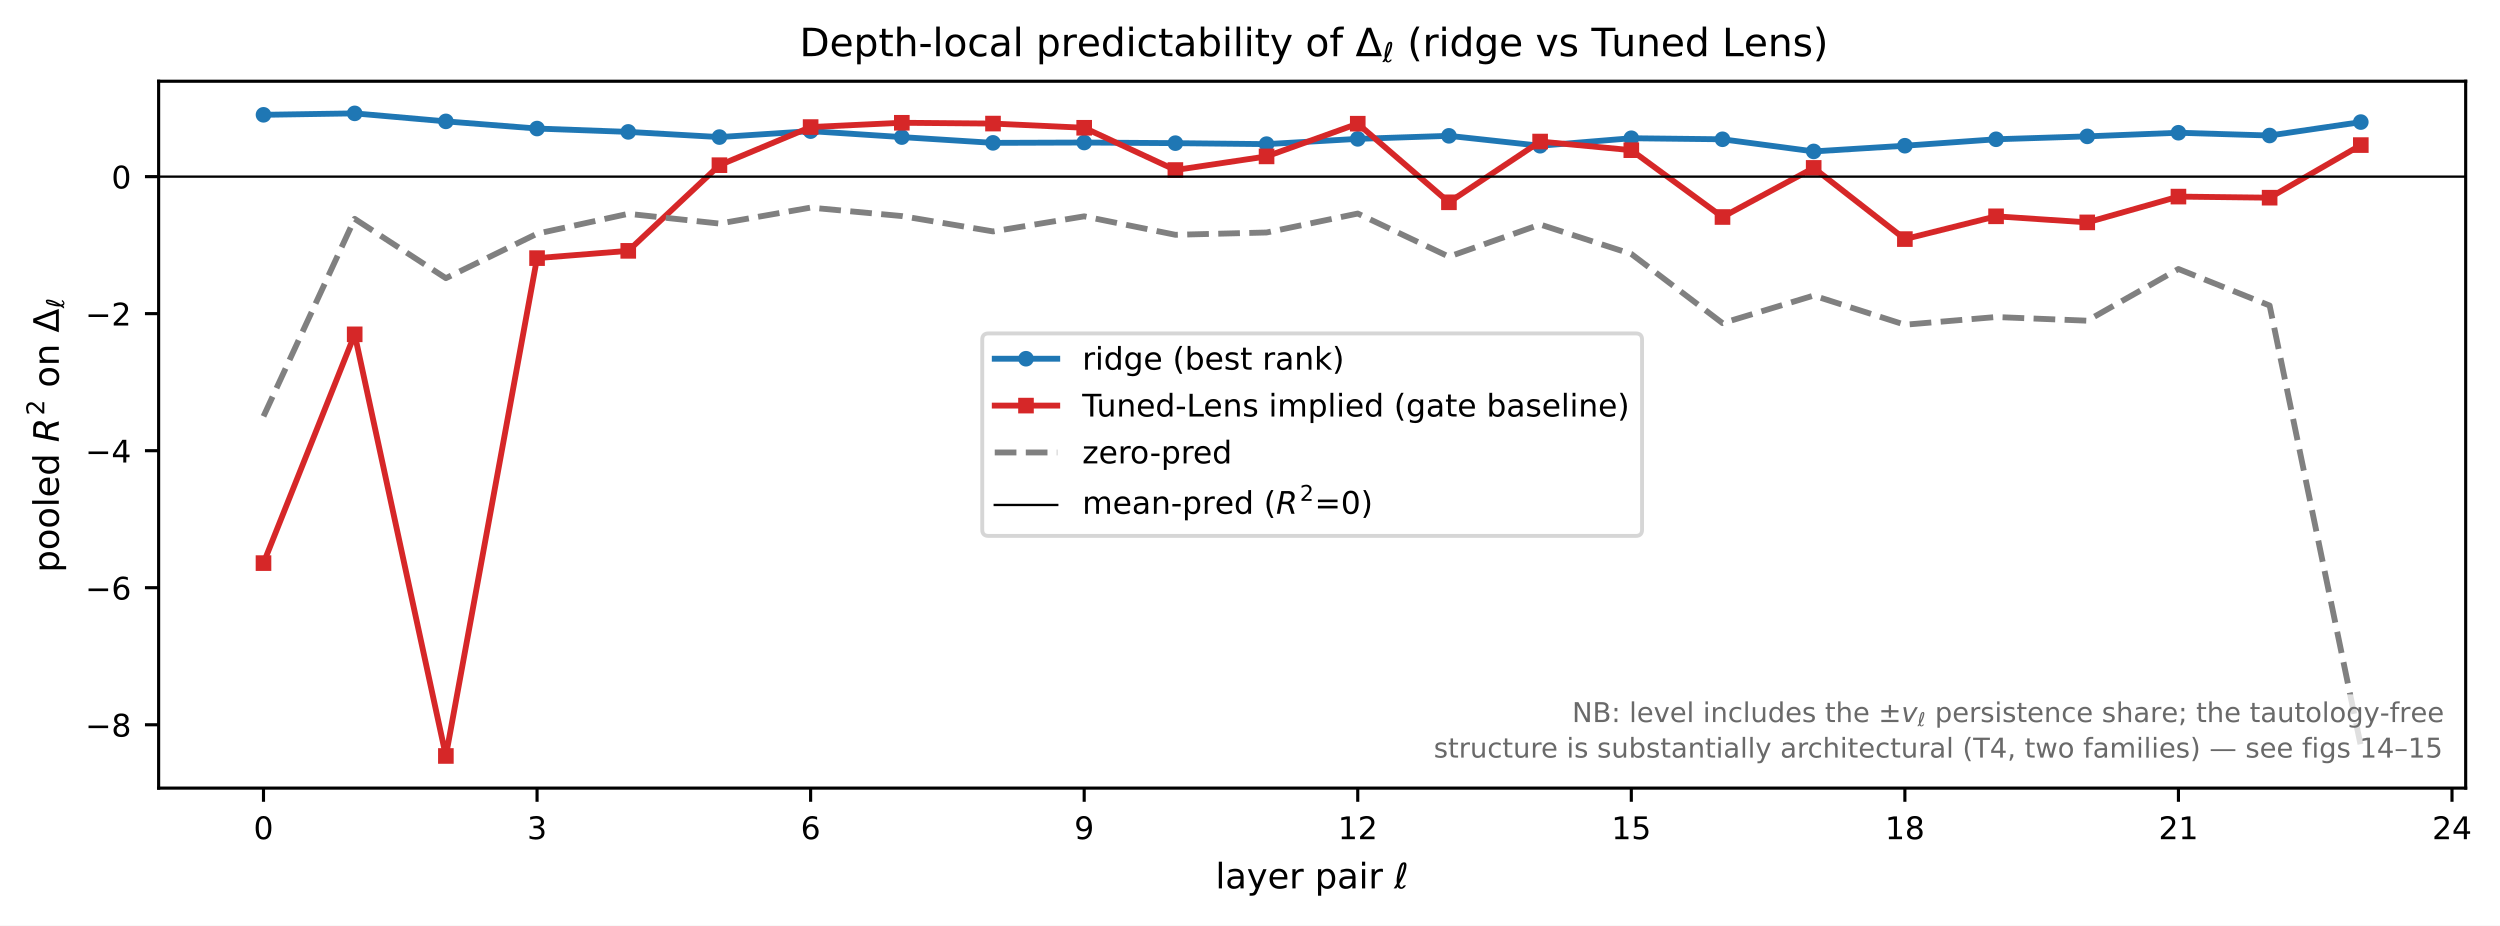
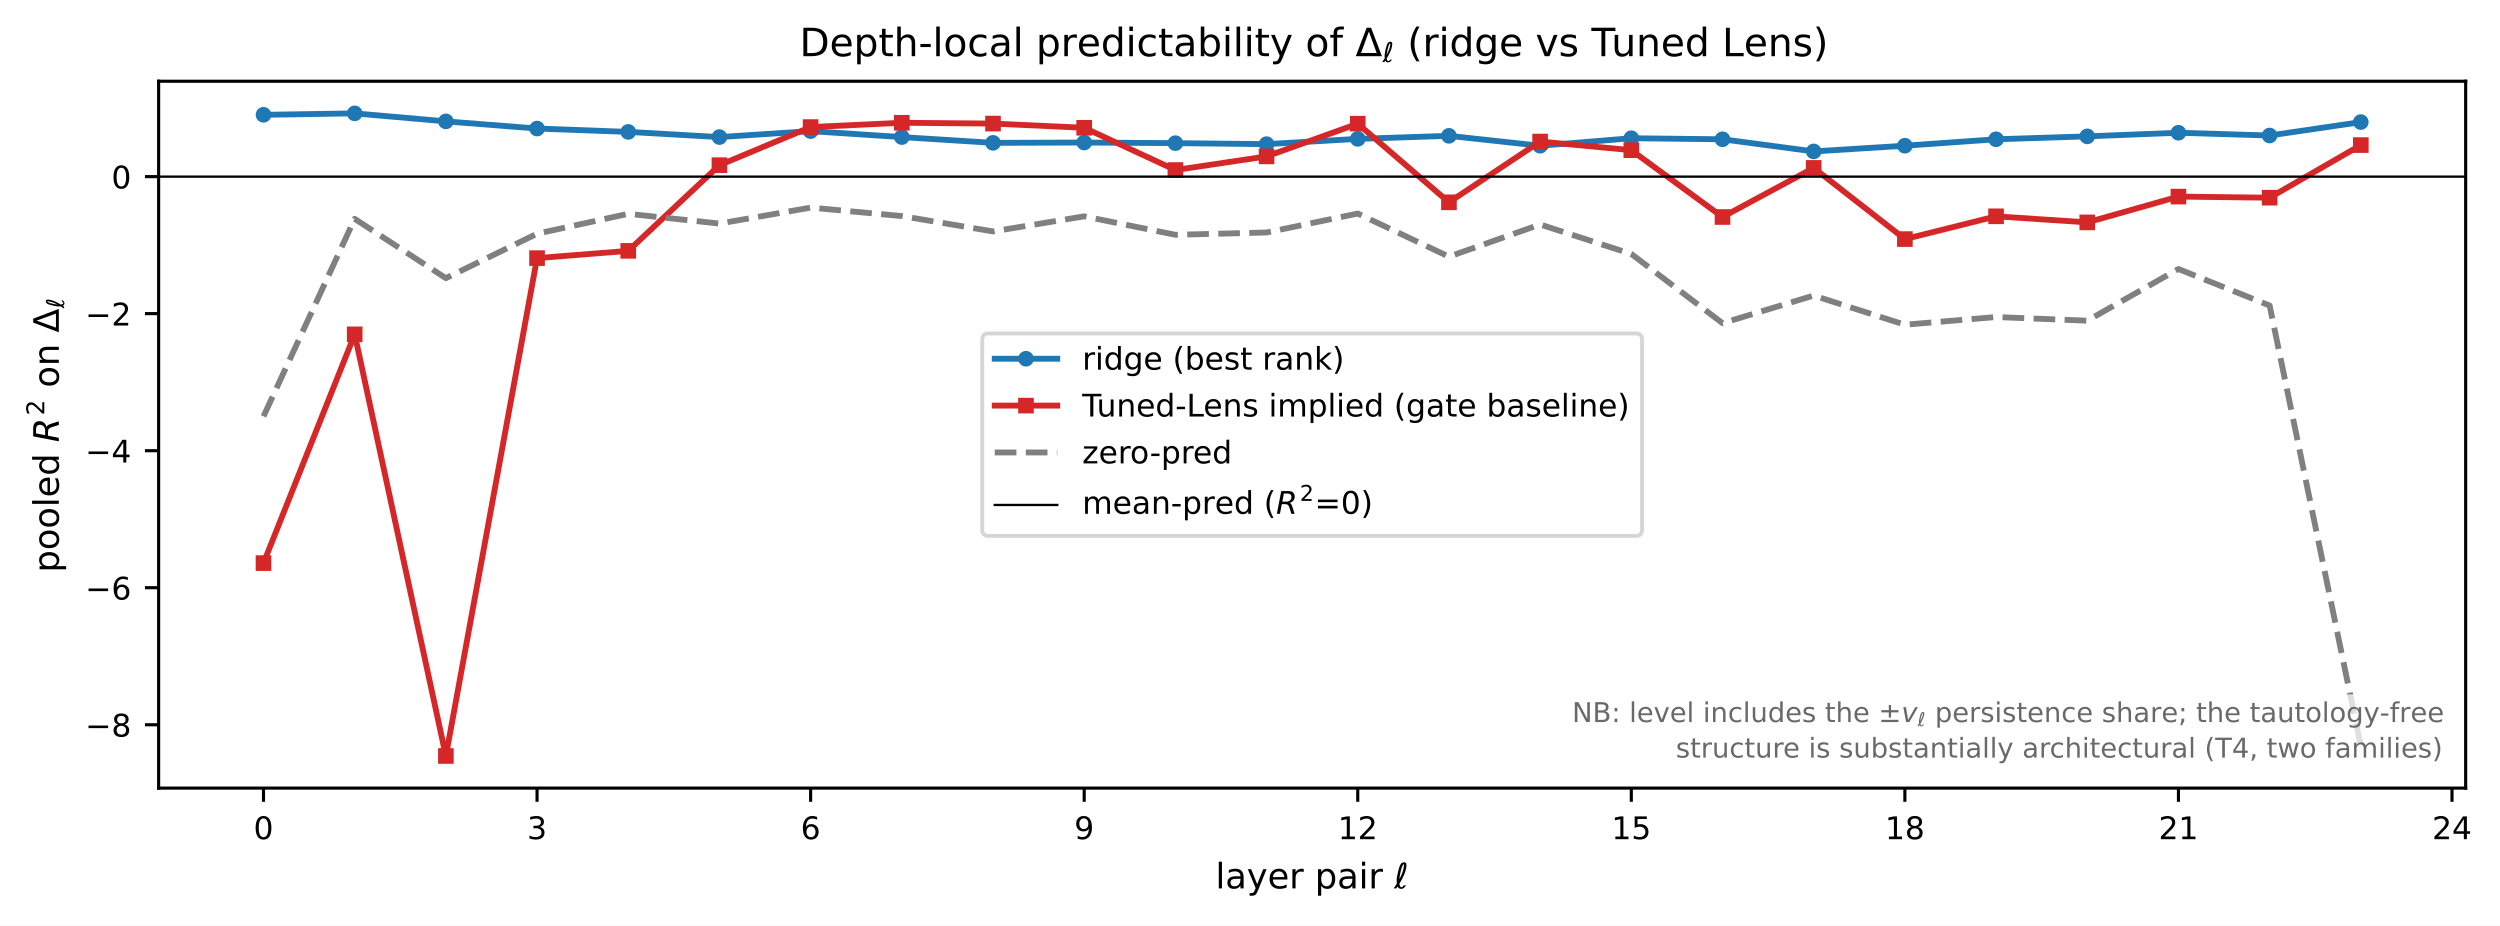
<svg xmlns="http://www.w3.org/2000/svg" xmlns:xlink="http://www.w3.org/1999/xlink" width="640.092pt" height="236.985pt" viewBox="0 0 640.092 236.985" version="1.1">
  <defs>
    <style type="text/css">*{stroke-linejoin: round; stroke-linecap: butt}</style>
  </defs>
  <g id="figure_1">
    <g id="patch_1">
      <path d="M 0 236.985  L 640.092 236.985  L 640.092 0  L 0 0  z " style="fill: #ffffff" />
    </g>
    <g id="axes_1">
      <g id="patch_2">
        <path d="M 40.616 201.783  L 631.304 201.783  L 631.304 20.8  L 40.616 20.8  z " style="fill: #ffffff" />
      </g>
      <g id="matplotlib.axis_1">
        <g id="xtick_1">
          <g id="line2d_1">
            <defs>
              <path id="m513581c044" d="M 0 0  L 0 3.5  " style="stroke: #000000; stroke-width: 0.8" />
            </defs>
            <g>
              <use xlink:href="#m513581c044" x="67.465" y="201.783" style="stroke: #000000; stroke-width: 0.8" />
            </g>
          </g>
          <g id="text_1">
            <text style="font-size: 8px; font-family: 'DejaVu Sans', 'Bitstream Vera Sans', 'Computer Modern Sans Serif', 'Lucida Grande', 'Verdana', 'Geneva', 'Lucid', 'Arial', 'Helvetica', 'Avant Garde', sans-serif; text-anchor: middle" x="67.465" y="214.861" transform="rotate(-0 67.46532 214.8615)">0</text>
          </g>
        </g>
        <g id="xtick_2">
          <g id="line2d_2">
            <g>
              <use xlink:href="#m513581c044" x="137.507" y="201.783" style="stroke: #000000; stroke-width: 0.8" />
            </g>
          </g>
          <g id="text_2">
            <text style="font-size: 8px; font-family: 'DejaVu Sans', 'Bitstream Vera Sans', 'Computer Modern Sans Serif', 'Lucida Grande', 'Verdana', 'Geneva', 'Lucid', 'Arial', 'Helvetica', 'Avant Garde', sans-serif; text-anchor: middle" x="137.507" y="214.861" transform="rotate(-0 137.5074 214.8615)">3</text>
          </g>
        </g>
        <g id="xtick_3">
          <g id="line2d_3">
            <g>
              <use xlink:href="#m513581c044" x="207.549" y="201.783" style="stroke: #000000; stroke-width: 0.8" />
            </g>
          </g>
          <g id="text_3">
            <text style="font-size: 8px; font-family: 'DejaVu Sans', 'Bitstream Vera Sans', 'Computer Modern Sans Serif', 'Lucida Grande', 'Verdana', 'Geneva', 'Lucid', 'Arial', 'Helvetica', 'Avant Garde', sans-serif; text-anchor: middle" x="207.549" y="214.861" transform="rotate(-0 207.5495 214.8615)">6</text>
          </g>
        </g>
        <g id="xtick_4">
          <g id="line2d_4">
            <g>
              <use xlink:href="#m513581c044" x="277.592" y="201.783" style="stroke: #000000; stroke-width: 0.8" />
            </g>
          </g>
          <g id="text_4">
            <text style="font-size: 8px; font-family: 'DejaVu Sans', 'Bitstream Vera Sans', 'Computer Modern Sans Serif', 'Lucida Grande', 'Verdana', 'Geneva', 'Lucid', 'Arial', 'Helvetica', 'Avant Garde', sans-serif; text-anchor: middle" x="277.592" y="214.861" transform="rotate(-0 277.5915 214.8615)">9</text>
          </g>
        </g>
        <g id="xtick_5">
          <g id="line2d_5">
            <g>
              <use xlink:href="#m513581c044" x="347.634" y="201.783" style="stroke: #000000; stroke-width: 0.8" />
            </g>
          </g>
          <g id="text_5">
            <text style="font-size: 8px; font-family: 'DejaVu Sans', 'Bitstream Vera Sans', 'Computer Modern Sans Serif', 'Lucida Grande', 'Verdana', 'Geneva', 'Lucid', 'Arial', 'Helvetica', 'Avant Garde', sans-serif; text-anchor: middle" x="347.634" y="214.861" transform="rotate(-0 347.6336 214.8615)">12</text>
          </g>
        </g>
        <g id="xtick_6">
          <g id="line2d_6">
            <g>
              <use xlink:href="#m513581c044" x="417.676" y="201.783" style="stroke: #000000; stroke-width: 0.8" />
            </g>
          </g>
          <g id="text_6">
            <text style="font-size: 8px; font-family: 'DejaVu Sans', 'Bitstream Vera Sans', 'Computer Modern Sans Serif', 'Lucida Grande', 'Verdana', 'Geneva', 'Lucid', 'Arial', 'Helvetica', 'Avant Garde', sans-serif; text-anchor: middle" x="417.676" y="214.861" transform="rotate(-0 417.6756 214.8615)">15</text>
          </g>
        </g>
        <g id="xtick_7">
          <g id="line2d_7">
            <g>
              <use xlink:href="#m513581c044" x="487.718" y="201.783" style="stroke: #000000; stroke-width: 0.8" />
            </g>
          </g>
          <g id="text_7">
            <text style="font-size: 8px; font-family: 'DejaVu Sans', 'Bitstream Vera Sans', 'Computer Modern Sans Serif', 'Lucida Grande', 'Verdana', 'Geneva', 'Lucid', 'Arial', 'Helvetica', 'Avant Garde', sans-serif; text-anchor: middle" x="487.718" y="214.861" transform="rotate(-0 487.7177 214.8615)">18</text>
          </g>
        </g>
        <g id="xtick_8">
          <g id="line2d_8">
            <g>
              <use xlink:href="#m513581c044" x="557.76" y="201.783" style="stroke: #000000; stroke-width: 0.8" />
            </g>
          </g>
          <g id="text_8">
            <text style="font-size: 8px; font-family: 'DejaVu Sans', 'Bitstream Vera Sans', 'Computer Modern Sans Serif', 'Lucida Grande', 'Verdana', 'Geneva', 'Lucid', 'Arial', 'Helvetica', 'Avant Garde', sans-serif; text-anchor: middle" x="557.76" y="214.861" transform="rotate(-0 557.7598 214.8615)">21</text>
          </g>
        </g>
        <g id="xtick_9">
          <g id="line2d_9">
            <g>
              <use xlink:href="#m513581c044" x="627.802" y="201.783" style="stroke: #000000; stroke-width: 0.8" />
            </g>
          </g>
          <g id="text_9">
            <text style="font-size: 8px; font-family: 'DejaVu Sans', 'Bitstream Vera Sans', 'Computer Modern Sans Serif', 'Lucida Grande', 'Verdana', 'Geneva', 'Lucid', 'Arial', 'Helvetica', 'Avant Garde', sans-serif; text-anchor: middle" x="627.802" y="214.861" transform="rotate(-0 627.8018 214.8615)">24</text>
          </g>
        </g>
        <g id="text_10">
          <g transform="translate(311.2099 227.6233)">
            <text>
              <tspan x="0" y="-0.156" style="font-size: 9px; font-family: 'DejaVu Sans'">l</tspan>
              <tspan x="2.5" y="-0.156" style="font-size: 9px; font-family: 'DejaVu Sans'">a</tspan>
              <tspan x="8.016" y="-0.156" style="font-size: 9px; font-family: 'DejaVu Sans'">y</tspan>
              <tspan x="13.342" y="-0.156" style="font-size: 9px; font-family: 'DejaVu Sans'">e</tspan>
              <tspan x="18.879" y="-0.156" style="font-size: 9px; font-family: 'DejaVu Sans'">r</tspan>
              <tspan x="22.579" y="-0.156" style="font-size: 9px; font-family: 'DejaVu Sans'"> </tspan>
              <tspan x="25.44" y="-0.156" style="font-size: 9px; font-family: 'DejaVu Sans'">p</tspan>
              <tspan x="31.153" y="-0.156" style="font-size: 9px; font-family: 'DejaVu Sans'">a</tspan>
              <tspan x="36.668" y="-0.156" style="font-size: 9px; font-family: 'DejaVu Sans'">i</tspan>
              <tspan x="39.168" y="-0.156" style="font-size: 9px; font-family: 'DejaVu Sans'">r</tspan>
              <tspan x="42.869" y="-0.156" style="font-size: 9px; font-family: 'DejaVu Sans'"> </tspan>
              <tspan x="45.729" y="-0.156" style="font-style: oblique; font-size: 9px; font-family: 'DejaVu Sans'">ℓ</tspan>
            </text>
          </g>
        </g>
      </g>
      <g id="matplotlib.axis_2">
        <g id="ytick_1">
          <g id="line2d_10">
            <defs>
              <path id="m32dd1cf0d6" d="M 0 0  L -3.5 0  " style="stroke: #000000; stroke-width: 0.8" />
            </defs>
            <g>
              <use xlink:href="#m32dd1cf0d6" x="40.616" y="185.562" style="stroke: #000000; stroke-width: 0.8" />
            </g>
          </g>
          <g id="text_11">
            <text style="font-size: 8px; font-family: 'DejaVu Sans', 'Bitstream Vera Sans', 'Computer Modern Sans Serif', 'Lucida Grande', 'Verdana', 'Geneva', 'Lucid', 'Arial', 'Helvetica', 'Avant Garde', sans-serif; text-anchor: end" x="33.616" y="188.601" transform="rotate(-0 33.61586 188.6009)">−8</text>
          </g>
        </g>
        <g id="ytick_2">
          <g id="line2d_11">
            <g>
              <use xlink:href="#m32dd1cf0d6" x="40.616" y="150.476" style="stroke: #000000; stroke-width: 0.8" />
            </g>
          </g>
          <g id="text_12">
            <text style="font-size: 8px; font-family: 'DejaVu Sans', 'Bitstream Vera Sans', 'Computer Modern Sans Serif', 'Lucida Grande', 'Verdana', 'Geneva', 'Lucid', 'Arial', 'Helvetica', 'Avant Garde', sans-serif; text-anchor: end" x="33.616" y="153.515" transform="rotate(-0 33.61586 153.515)">−6</text>
          </g>
        </g>
        <g id="ytick_3">
          <g id="line2d_12">
            <g>
              <use xlink:href="#m32dd1cf0d6" x="40.616" y="115.39" style="stroke: #000000; stroke-width: 0.8" />
            </g>
          </g>
          <g id="text_13">
            <text style="font-size: 8px; font-family: 'DejaVu Sans', 'Bitstream Vera Sans', 'Computer Modern Sans Serif', 'Lucida Grande', 'Verdana', 'Geneva', 'Lucid', 'Arial', 'Helvetica', 'Avant Garde', sans-serif; text-anchor: end" x="33.616" y="118.429" transform="rotate(-0 33.61586 118.4291)">−4</text>
          </g>
        </g>
        <g id="ytick_4">
          <g id="line2d_13">
            <g>
              <use xlink:href="#m32dd1cf0d6" x="40.616" y="80.304" style="stroke: #000000; stroke-width: 0.8" />
            </g>
          </g>
          <g id="text_14">
            <text style="font-size: 8px; font-family: 'DejaVu Sans', 'Bitstream Vera Sans', 'Computer Modern Sans Serif', 'Lucida Grande', 'Verdana', 'Geneva', 'Lucid', 'Arial', 'Helvetica', 'Avant Garde', sans-serif; text-anchor: end" x="33.616" y="83.343" transform="rotate(-0 33.61586 83.34316)">−2</text>
          </g>
        </g>
        <g id="ytick_5">
          <g id="line2d_14">
            <g>
              <use xlink:href="#m32dd1cf0d6" x="40.616" y="45.218" style="stroke: #000000; stroke-width: 0.8" />
            </g>
          </g>
          <g id="text_15">
            <text style="font-size: 8px; font-family: 'DejaVu Sans', 'Bitstream Vera Sans', 'Computer Modern Sans Serif', 'Lucida Grande', 'Verdana', 'Geneva', 'Lucid', 'Arial', 'Helvetica', 'Avant Garde', sans-serif; text-anchor: end" x="33.616" y="48.257" transform="rotate(-0 33.61586 48.25726)">0</text>
          </g>
        </g>
        <g id="text_16">
          <g transform="translate(15.66 146.5717) rotate(-90)">
            <text>
              <tspan x="0" y="-0.602" style="font-size: 9px; font-family: 'DejaVu Sans'">p</tspan>
              <tspan x="5.713" y="-0.602" style="font-size: 9px; font-family: 'DejaVu Sans'">o</tspan>
              <tspan x="11.219" y="-0.602" style="font-size: 9px; font-family: 'DejaVu Sans'">o</tspan>
              <tspan x="16.726" y="-0.602" style="font-size: 9px; font-family: 'DejaVu Sans'">l</tspan>
              <tspan x="19.226" y="-0.602" style="font-size: 9px; font-family: 'DejaVu Sans'">e</tspan>
              <tspan x="24.763" y="-0.602" style="font-size: 9px; font-family: 'DejaVu Sans'">d</tspan>
              <tspan x="30.476" y="-0.602" style="font-size: 9px; font-family: 'DejaVu Sans'"> </tspan>
              <tspan x="44.476" y="-0.602" style="font-size: 9px; font-family: 'DejaVu Sans'"> </tspan>
              <tspan x="47.337" y="-0.602" style="font-size: 9px; font-family: 'DejaVu Sans'">o</tspan>
              <tspan x="52.844" y="-0.602" style="font-size: 9px; font-family: 'DejaVu Sans'">n</tspan>
              <tspan x="58.548" y="-0.602" style="font-size: 9px; font-family: 'DejaVu Sans'"> </tspan>
              <tspan x="61.408" y="-0.602" style="font-size: 9px; font-family: 'DejaVu Sans'">Δ</tspan>
              <tspan x="33.337" y="-0.602" style="font-style: oblique; font-size: 9px; font-family: 'DejaVu Sans'">R</tspan>
              <tspan x="40.222" y="-4.319" style="font-size: 6.3px; font-family: 'DejaVu Sans'">2</tspan>
              <tspan x="67.651" y="0.748" style="font-style: oblique; font-size: 6.3px; font-family: 'DejaVu Sans'">ℓ</tspan>
            </text>
          </g>
        </g>
      </g>
      <g id="line2d_15">
        <path d="M 67.465 29.397  L 90.813 29.027  L 114.16 31.077  L 137.507 32.914  L 160.855 33.769  L 184.202 35.097  L 207.549 33.573  L 230.897 35.1  L 254.244 36.578  L 277.592 36.491  L 300.939 36.651  L 324.286 36.902  L 347.634 35.555  L 370.981 34.779  L 394.328 37.317  L 417.676 35.394  L 441.023 35.661  L 464.37 38.768  L 487.718 37.31  L 511.065 35.66  L 534.412 34.915  L 557.76 33.988  L 581.107 34.696  L 604.454 31.256  " clip-path="url(#pfe8385d824)" style="fill: none; stroke: #1f77b4; stroke-width: 1.5; stroke-linecap: square" />
        <defs>
          <path id="m90694f6f35" d="M 0 1.5  C 0.398 1.5 0.779 1.342 1.061 1.061  C 1.342 0.779 1.5 0.398 1.5 0  C 1.5 -0.398 1.342 -0.779 1.061 -1.061  C 0.779 -1.342 0.398 -1.5 0 -1.5  C -0.398 -1.5 -0.779 -1.342 -1.061 -1.061  C -1.342 -0.779 -1.5 -0.398 -1.5 0  C -1.5 0.398 -1.342 0.779 -1.061 1.061  C -0.779 1.342 -0.398 1.5 0 1.5  z " style="stroke: #1f77b4" />
        </defs>
        <g clip-path="url(#pfe8385d824)">
          <use xlink:href="#m90694f6f35" x="67.465" y="29.397" style="fill: #1f77b4; stroke: #1f77b4" />
          <use xlink:href="#m90694f6f35" x="90.813" y="29.027" style="fill: #1f77b4; stroke: #1f77b4" />
          <use xlink:href="#m90694f6f35" x="114.16" y="31.077" style="fill: #1f77b4; stroke: #1f77b4" />
          <use xlink:href="#m90694f6f35" x="137.507" y="32.914" style="fill: #1f77b4; stroke: #1f77b4" />
          <use xlink:href="#m90694f6f35" x="160.855" y="33.769" style="fill: #1f77b4; stroke: #1f77b4" />
          <use xlink:href="#m90694f6f35" x="184.202" y="35.097" style="fill: #1f77b4; stroke: #1f77b4" />
          <use xlink:href="#m90694f6f35" x="207.549" y="33.573" style="fill: #1f77b4; stroke: #1f77b4" />
          <use xlink:href="#m90694f6f35" x="230.897" y="35.1" style="fill: #1f77b4; stroke: #1f77b4" />
          <use xlink:href="#m90694f6f35" x="254.244" y="36.578" style="fill: #1f77b4; stroke: #1f77b4" />
          <use xlink:href="#m90694f6f35" x="277.592" y="36.491" style="fill: #1f77b4; stroke: #1f77b4" />
          <use xlink:href="#m90694f6f35" x="300.939" y="36.651" style="fill: #1f77b4; stroke: #1f77b4" />
          <use xlink:href="#m90694f6f35" x="324.286" y="36.902" style="fill: #1f77b4; stroke: #1f77b4" />
          <use xlink:href="#m90694f6f35" x="347.634" y="35.555" style="fill: #1f77b4; stroke: #1f77b4" />
          <use xlink:href="#m90694f6f35" x="370.981" y="34.779" style="fill: #1f77b4; stroke: #1f77b4" />
          <use xlink:href="#m90694f6f35" x="394.328" y="37.317" style="fill: #1f77b4; stroke: #1f77b4" />
          <use xlink:href="#m90694f6f35" x="417.676" y="35.394" style="fill: #1f77b4; stroke: #1f77b4" />
          <use xlink:href="#m90694f6f35" x="441.023" y="35.661" style="fill: #1f77b4; stroke: #1f77b4" />
          <use xlink:href="#m90694f6f35" x="464.37" y="38.768" style="fill: #1f77b4; stroke: #1f77b4" />
          <use xlink:href="#m90694f6f35" x="487.718" y="37.31" style="fill: #1f77b4; stroke: #1f77b4" />
          <use xlink:href="#m90694f6f35" x="511.065" y="35.66" style="fill: #1f77b4; stroke: #1f77b4" />
          <use xlink:href="#m90694f6f35" x="534.412" y="34.915" style="fill: #1f77b4; stroke: #1f77b4" />
          <use xlink:href="#m90694f6f35" x="557.76" y="33.988" style="fill: #1f77b4; stroke: #1f77b4" />
          <use xlink:href="#m90694f6f35" x="581.107" y="34.696" style="fill: #1f77b4; stroke: #1f77b4" />
          <use xlink:href="#m90694f6f35" x="604.454" y="31.256" style="fill: #1f77b4; stroke: #1f77b4" />
        </g>
      </g>
      <g id="line2d_16">
        <path d="M 67.465 144.177  L 90.813 85.601  L 114.16 193.557  L 137.507 66.088  L 160.855 64.228  L 184.202 42.293  L 207.549 32.533  L 230.897 31.434  L 254.244 31.64  L 277.592 32.713  L 300.939 43.534  L 324.286 40.043  L 347.634 31.672  L 370.981 51.797  L 394.328 36.239  L 417.676 38.452  L 441.023 55.561  L 464.37 42.99  L 487.718 61.216  L 511.065 55.383  L 534.412 56.941  L 557.76 50.336  L 581.107 50.615  L 604.454 37.148  " clip-path="url(#pfe8385d824)" style="fill: none; stroke: #d62728; stroke-width: 1.5; stroke-linecap: square" />
        <defs>
          <path id="m66d4edab4d" d="M -1.5 1.5  L 1.5 1.5  L 1.5 -1.5  L -1.5 -1.5  z " style="stroke: #d62728; stroke-linejoin: miter" />
        </defs>
        <g clip-path="url(#pfe8385d824)">
          <use xlink:href="#m66d4edab4d" x="67.465" y="144.177" style="fill: #d62728; stroke: #d62728; stroke-linejoin: miter" />
          <use xlink:href="#m66d4edab4d" x="90.813" y="85.601" style="fill: #d62728; stroke: #d62728; stroke-linejoin: miter" />
          <use xlink:href="#m66d4edab4d" x="114.16" y="193.557" style="fill: #d62728; stroke: #d62728; stroke-linejoin: miter" />
          <use xlink:href="#m66d4edab4d" x="137.507" y="66.088" style="fill: #d62728; stroke: #d62728; stroke-linejoin: miter" />
          <use xlink:href="#m66d4edab4d" x="160.855" y="64.228" style="fill: #d62728; stroke: #d62728; stroke-linejoin: miter" />
          <use xlink:href="#m66d4edab4d" x="184.202" y="42.293" style="fill: #d62728; stroke: #d62728; stroke-linejoin: miter" />
          <use xlink:href="#m66d4edab4d" x="207.549" y="32.533" style="fill: #d62728; stroke: #d62728; stroke-linejoin: miter" />
          <use xlink:href="#m66d4edab4d" x="230.897" y="31.434" style="fill: #d62728; stroke: #d62728; stroke-linejoin: miter" />
          <use xlink:href="#m66d4edab4d" x="254.244" y="31.64" style="fill: #d62728; stroke: #d62728; stroke-linejoin: miter" />
          <use xlink:href="#m66d4edab4d" x="277.592" y="32.713" style="fill: #d62728; stroke: #d62728; stroke-linejoin: miter" />
          <use xlink:href="#m66d4edab4d" x="300.939" y="43.534" style="fill: #d62728; stroke: #d62728; stroke-linejoin: miter" />
          <use xlink:href="#m66d4edab4d" x="324.286" y="40.043" style="fill: #d62728; stroke: #d62728; stroke-linejoin: miter" />
          <use xlink:href="#m66d4edab4d" x="347.634" y="31.672" style="fill: #d62728; stroke: #d62728; stroke-linejoin: miter" />
          <use xlink:href="#m66d4edab4d" x="370.981" y="51.797" style="fill: #d62728; stroke: #d62728; stroke-linejoin: miter" />
          <use xlink:href="#m66d4edab4d" x="394.328" y="36.239" style="fill: #d62728; stroke: #d62728; stroke-linejoin: miter" />
          <use xlink:href="#m66d4edab4d" x="417.676" y="38.452" style="fill: #d62728; stroke: #d62728; stroke-linejoin: miter" />
          <use xlink:href="#m66d4edab4d" x="441.023" y="55.561" style="fill: #d62728; stroke: #d62728; stroke-linejoin: miter" />
          <use xlink:href="#m66d4edab4d" x="464.37" y="42.99" style="fill: #d62728; stroke: #d62728; stroke-linejoin: miter" />
          <use xlink:href="#m66d4edab4d" x="487.718" y="61.216" style="fill: #d62728; stroke: #d62728; stroke-linejoin: miter" />
          <use xlink:href="#m66d4edab4d" x="511.065" y="55.383" style="fill: #d62728; stroke: #d62728; stroke-linejoin: miter" />
          <use xlink:href="#m66d4edab4d" x="534.412" y="56.941" style="fill: #d62728; stroke: #d62728; stroke-linejoin: miter" />
          <use xlink:href="#m66d4edab4d" x="557.76" y="50.336" style="fill: #d62728; stroke: #d62728; stroke-linejoin: miter" />
          <use xlink:href="#m66d4edab4d" x="581.107" y="50.615" style="fill: #d62728; stroke: #d62728; stroke-linejoin: miter" />
          <use xlink:href="#m66d4edab4d" x="604.454" y="37.148" style="fill: #d62728; stroke: #d62728; stroke-linejoin: miter" />
        </g>
      </g>
      <g id="line2d_17">
        <path d="M 67.465 106.602  L 90.813 56.032  L 114.16 71.222  L 137.507 59.834  L 160.855 54.743  L 184.202 57.241  L 207.549 53.156  L 230.897 55.32  L 254.244 59.252  L 277.592 55.39  L 300.939 60.116  L 324.286 59.529  L 347.634 54.676  L 370.981 65.715  L 394.328 57.474  L 417.676 65.017  L 441.023 82.74  L 464.37 75.675  L 487.718 83.141  L 511.065 81.169  L 534.412 82.111  L 557.76 68.87  L 581.107 78.225  L 604.454 190.98  " clip-path="url(#pfe8385d824)" style="fill: none; stroke-dasharray: 5.55,2.4; stroke-dashoffset: 0; stroke: #808080; stroke-width: 1.5" />
      </g>
      <g id="line2d_18">
        <path d="M 40.616 45.218  L 631.304 45.218  " clip-path="url(#pfe8385d824)" style="fill: none; stroke: #000000; stroke-width: 0.6; stroke-linecap: square" />
      </g>
      <g id="patch_3">
        <path d="M 40.616 201.783  L 40.616 20.8  " style="fill: none; stroke: #000000; stroke-width: 0.8; stroke-linejoin: miter; stroke-linecap: square" />
      </g>
      <g id="patch_4">
        <path d="M 631.304 201.783  L 631.304 20.8  " style="fill: none; stroke: #000000; stroke-width: 0.8; stroke-linejoin: miter; stroke-linecap: square" />
      </g>
      <g id="patch_5">
        <path d="M 40.616 201.783  L 631.304 201.783  " style="fill: none; stroke: #000000; stroke-width: 0.8; stroke-linejoin: miter; stroke-linecap: square" />
      </g>
      <g id="patch_6">
        <path d="M 40.616 20.8  L 631.304 20.8  " style="fill: none; stroke: #000000; stroke-width: 0.8; stroke-linejoin: miter; stroke-linecap: square" />
      </g>
      <g id="text_17">
        <g id="patch_7">
-           <path d="M 367.1 198.104  L 625.397 198.104  Q 627.147 198.104 627.147 196.354  L 627.147 179.549  Q 627.147 177.799 625.397 177.799  L 367.1 177.799  Q 365.35 177.799 365.35 179.549  L 365.35 196.354  Q 365.35 198.104 367.1 198.104  z " style="fill: #ffffff; opacity: 0.75" />
+           <path d="M 402.517 198.104  L 625.397 198.104  Q 627.147 198.104 627.147 196.354  L 627.147 179.549  Q 627.147 177.799 625.397 177.799  L 402.517 177.799  Q 400.767 177.799 400.767 179.549  L 400.767 196.354  Q 400.767 198.104 402.517 198.104  z " style="fill: #ffffff; opacity: 0.75" />
        </g>
        <g style="fill: #696969" transform="translate(402.5171 185.5696)">
          <text>
            <tspan x="0" y="-0.688" style="font-size: 7px; font-family: 'DejaVu Sans'; fill: #696969">N</tspan>
            <tspan x="5.236" y="-0.688" style="font-size: 7px; font-family: 'DejaVu Sans'; fill: #696969">B</tspan>
            <tspan x="10.039" y="-0.688" style="font-size: 7px; font-family: 'DejaVu Sans'; fill: #696969">:</tspan>
            <tspan x="12.397" y="-0.688" style="font-size: 7px; font-family: 'DejaVu Sans'; fill: #696969"> </tspan>
            <tspan x="14.622" y="-0.688" style="font-size: 7px; font-family: 'DejaVu Sans'; fill: #696969">l</tspan>
            <tspan x="16.567" y="-0.688" style="font-size: 7px; font-family: 'DejaVu Sans'; fill: #696969">e</tspan>
            <tspan x="20.874" y="-0.688" style="font-size: 7px; font-family: 'DejaVu Sans'; fill: #696969">v</tspan>
            <tspan x="25.016" y="-0.688" style="font-size: 7px; font-family: 'DejaVu Sans'; fill: #696969">e</tspan>
            <tspan x="29.323" y="-0.688" style="font-size: 7px; font-family: 'DejaVu Sans'; fill: #696969">l</tspan>
            <tspan x="31.268" y="-0.688" style="font-size: 7px; font-family: 'DejaVu Sans'; fill: #696969"> </tspan>
            <tspan x="33.493" y="-0.688" style="font-size: 7px; font-family: 'DejaVu Sans'; fill: #696969">i</tspan>
            <tspan x="35.438" y="-0.688" style="font-size: 7px; font-family: 'DejaVu Sans'; fill: #696969">n</tspan>
            <tspan x="39.874" y="-0.688" style="font-size: 7px; font-family: 'DejaVu Sans'; fill: #696969">c</tspan>
            <tspan x="43.723" y="-0.688" style="font-size: 7px; font-family: 'DejaVu Sans'; fill: #696969">l</tspan>
            <tspan x="45.667" y="-0.688" style="font-size: 7px; font-family: 'DejaVu Sans'; fill: #696969">u</tspan>
            <tspan x="50.104" y="-0.688" style="font-size: 7px; font-family: 'DejaVu Sans'; fill: #696969">d</tspan>
            <tspan x="54.547" y="-0.688" style="font-size: 7px; font-family: 'DejaVu Sans'; fill: #696969">e</tspan>
            <tspan x="58.854" y="-0.688" style="font-size: 7px; font-family: 'DejaVu Sans'; fill: #696969">s</tspan>
            <tspan x="62.501" y="-0.688" style="font-size: 7px; font-family: 'DejaVu Sans'; fill: #696969"> </tspan>
            <tspan x="64.726" y="-0.688" style="font-size: 7px; font-family: 'DejaVu Sans'; fill: #696969">t</tspan>
            <tspan x="67.471" y="-0.688" style="font-size: 7px; font-family: 'DejaVu Sans'; fill: #696969">h</tspan>
            <tspan x="71.907" y="-0.688" style="font-size: 7px; font-family: 'DejaVu Sans'; fill: #696969">e</tspan>
            <tspan x="76.214" y="-0.688" style="font-size: 7px; font-family: 'DejaVu Sans'; fill: #696969"> </tspan>
            <tspan x="78.439" y="-0.688" style="font-size: 7px; font-family: 'DejaVu Sans'; fill: #696969">±</tspan>
            <tspan x="90.662" y="-0.688" style="font-size: 7px; font-family: 'DejaVu Sans'; fill: #696969"> </tspan>
            <tspan x="92.887" y="-0.688" style="font-size: 7px; font-family: 'DejaVu Sans'; fill: #696969">p</tspan>
            <tspan x="97.331" y="-0.688" style="font-size: 7px; font-family: 'DejaVu Sans'; fill: #696969">e</tspan>
            <tspan x="101.637" y="-0.688" style="font-size: 7px; font-family: 'DejaVu Sans'; fill: #696969">r</tspan>
            <tspan x="104.515" y="-0.688" style="font-size: 7px; font-family: 'DejaVu Sans'; fill: #696969">s</tspan>
            <tspan x="108.162" y="-0.688" style="font-size: 7px; font-family: 'DejaVu Sans'; fill: #696969">i</tspan>
            <tspan x="110.107" y="-0.688" style="font-size: 7px; font-family: 'DejaVu Sans'; fill: #696969">s</tspan>
            <tspan x="113.754" y="-0.688" style="font-size: 7px; font-family: 'DejaVu Sans'; fill: #696969">t</tspan>
            <tspan x="116.499" y="-0.688" style="font-size: 7px; font-family: 'DejaVu Sans'; fill: #696969">e</tspan>
            <tspan x="120.805" y="-0.688" style="font-size: 7px; font-family: 'DejaVu Sans'; fill: #696969">n</tspan>
            <tspan x="125.242" y="-0.688" style="font-size: 7px; font-family: 'DejaVu Sans'; fill: #696969">c</tspan>
            <tspan x="129.091" y="-0.688" style="font-size: 7px; font-family: 'DejaVu Sans'; fill: #696969">e</tspan>
            <tspan x="133.397" y="-0.688" style="font-size: 7px; font-family: 'DejaVu Sans'; fill: #696969"> </tspan>
            <tspan x="135.622" y="-0.688" style="font-size: 7px; font-family: 'DejaVu Sans'; fill: #696969">s</tspan>
            <tspan x="139.269" y="-0.688" style="font-size: 7px; font-family: 'DejaVu Sans'; fill: #696969">h</tspan>
            <tspan x="143.706" y="-0.688" style="font-size: 7px; font-family: 'DejaVu Sans'; fill: #696969">a</tspan>
            <tspan x="147.995" y="-0.688" style="font-size: 7px; font-family: 'DejaVu Sans'; fill: #696969">r</tspan>
            <tspan x="150.873" y="-0.688" style="font-size: 7px; font-family: 'DejaVu Sans'; fill: #696969">e</tspan>
            <tspan x="155.18" y="-0.688" style="font-size: 7px; font-family: 'DejaVu Sans'; fill: #696969">;</tspan>
            <tspan x="157.538" y="-0.688" style="font-size: 7px; font-family: 'DejaVu Sans'; fill: #696969"> </tspan>
            <tspan x="159.763" y="-0.688" style="font-size: 7px; font-family: 'DejaVu Sans'; fill: #696969">t</tspan>
            <tspan x="162.508" y="-0.688" style="font-size: 7px; font-family: 'DejaVu Sans'; fill: #696969">h</tspan>
            <tspan x="166.945" y="-0.688" style="font-size: 7px; font-family: 'DejaVu Sans'; fill: #696969">e</tspan>
            <tspan x="171.251" y="-0.688" style="font-size: 7px; font-family: 'DejaVu Sans'; fill: #696969"> </tspan>
            <tspan x="173.476" y="-0.688" style="font-size: 7px; font-family: 'DejaVu Sans'; fill: #696969">t</tspan>
            <tspan x="176.221" y="-0.688" style="font-size: 7px; font-family: 'DejaVu Sans'; fill: #696969">a</tspan>
            <tspan x="180.51" y="-0.688" style="font-size: 7px; font-family: 'DejaVu Sans'; fill: #696969">u</tspan>
            <tspan x="184.947" y="-0.688" style="font-size: 7px; font-family: 'DejaVu Sans'; fill: #696969">t</tspan>
            <tspan x="187.692" y="-0.688" style="font-size: 7px; font-family: 'DejaVu Sans'; fill: #696969">o</tspan>
            <tspan x="191.974" y="-0.688" style="font-size: 7px; font-family: 'DejaVu Sans'; fill: #696969">l</tspan>
            <tspan x="193.919" y="-0.688" style="font-size: 7px; font-family: 'DejaVu Sans'; fill: #696969">o</tspan>
            <tspan x="198.202" y="-0.688" style="font-size: 7px; font-family: 'DejaVu Sans'; fill: #696969">g</tspan>
            <tspan x="202.645" y="-0.688" style="font-size: 7px; font-family: 'DejaVu Sans'; fill: #696969">y</tspan>
            <tspan x="206.788" y="-0.688" style="font-size: 7px; font-family: 'DejaVu Sans'; fill: #696969">-</tspan>
            <tspan x="209.314" y="-0.688" style="font-size: 7px; font-family: 'DejaVu Sans'; fill: #696969">f</tspan>
            <tspan x="211.778" y="-0.688" style="font-size: 7px; font-family: 'DejaVu Sans'; fill: #696969">r</tspan>
            <tspan x="214.656" y="-0.688" style="font-size: 7px; font-family: 'DejaVu Sans'; fill: #696969">e</tspan>
            <tspan x="218.963" y="-0.688" style="font-size: 7px; font-family: 'DejaVu Sans'; fill: #696969">e</tspan>
            <tspan x="84.304" y="-0.688" style="font-style: oblique; font-size: 7px; font-family: 'DejaVu Sans'; fill: #696969">v</tspan>
            <tspan x="88.447" y="0.362" style="font-style: oblique; font-size: 4.9px; font-family: 'DejaVu Sans'; fill: #696969">ℓ</tspan>
          </text>
        </g>
-         <text style="font-size: 7px; font-family: 'DejaVu Sans', 'Bitstream Vera Sans', 'Computer Modern Sans Serif', 'Lucida Grande', 'Verdana', 'Geneva', 'Lucid', 'Arial', 'Helvetica', 'Avant Garde', sans-serif; fill: #696969" transform="translate(367.1003 193.9715)">structure is substantially architectural (T4, two families) — see figs 14–15</text>
+         <text style="font-size: 7px; font-family: 'DejaVu Sans', 'Bitstream Vera Sans', 'Computer Modern Sans Serif', 'Lucida Grande', 'Verdana', 'Geneva', 'Lucid', 'Arial', 'Helvetica', 'Avant Garde', sans-serif; fill: #696969" transform="translate(429.0744 193.9715)">structure is substantially architectural (T4, two families)</text>
      </g>
      <g id="text_18">
        <g transform="translate(204.7099 14.8)">
          <text>
            <tspan x="0" y="-0.406" style="font-size: 10px; font-family: 'DejaVu Sans'">D</tspan>
            <tspan x="7.7" y="-0.406" style="font-size: 10px; font-family: 'DejaVu Sans'">e</tspan>
            <tspan x="13.853" y="-0.406" style="font-size: 10px; font-family: 'DejaVu Sans'">p</tspan>
            <tspan x="20.2" y="-0.406" style="font-size: 10px; font-family: 'DejaVu Sans'">t</tspan>
            <tspan x="24.121" y="-0.406" style="font-size: 10px; font-family: 'DejaVu Sans'">h</tspan>
            <tspan x="30.459" y="-0.406" style="font-size: 10px; font-family: 'DejaVu Sans'">-</tspan>
            <tspan x="34.067" y="-0.406" style="font-size: 10px; font-family: 'DejaVu Sans'">l</tspan>
            <tspan x="36.846" y="-0.406" style="font-size: 10px; font-family: 'DejaVu Sans'">o</tspan>
            <tspan x="42.964" y="-0.406" style="font-size: 10px; font-family: 'DejaVu Sans'">c</tspan>
            <tspan x="48.462" y="-0.406" style="font-size: 10px; font-family: 'DejaVu Sans'">a</tspan>
            <tspan x="54.59" y="-0.406" style="font-size: 10px; font-family: 'DejaVu Sans'">l</tspan>
            <tspan x="57.368" y="-0.406" style="font-size: 10px; font-family: 'DejaVu Sans'"> </tspan>
            <tspan x="60.547" y="-0.406" style="font-size: 10px; font-family: 'DejaVu Sans'">p</tspan>
            <tspan x="66.895" y="-0.406" style="font-size: 10px; font-family: 'DejaVu Sans'">r</tspan>
            <tspan x="71.006" y="-0.406" style="font-size: 10px; font-family: 'DejaVu Sans'">e</tspan>
            <tspan x="77.158" y="-0.406" style="font-size: 10px; font-family: 'DejaVu Sans'">d</tspan>
            <tspan x="83.506" y="-0.406" style="font-size: 10px; font-family: 'DejaVu Sans'">i</tspan>
            <tspan x="86.284" y="-0.406" style="font-size: 10px; font-family: 'DejaVu Sans'">c</tspan>
            <tspan x="91.782" y="-0.406" style="font-size: 10px; font-family: 'DejaVu Sans'">t</tspan>
            <tspan x="95.703" y="-0.406" style="font-size: 10px; font-family: 'DejaVu Sans'">a</tspan>
            <tspan x="101.831" y="-0.406" style="font-size: 10px; font-family: 'DejaVu Sans'">b</tspan>
            <tspan x="108.179" y="-0.406" style="font-size: 10px; font-family: 'DejaVu Sans'">i</tspan>
            <tspan x="110.957" y="-0.406" style="font-size: 10px; font-family: 'DejaVu Sans'">l</tspan>
            <tspan x="113.735" y="-0.406" style="font-size: 10px; font-family: 'DejaVu Sans'">i</tspan>
            <tspan x="116.514" y="-0.406" style="font-size: 10px; font-family: 'DejaVu Sans'">t</tspan>
            <tspan x="120.435" y="-0.406" style="font-size: 10px; font-family: 'DejaVu Sans'">y</tspan>
            <tspan x="126.353" y="-0.406" style="font-size: 10px; font-family: 'DejaVu Sans'"> </tspan>
            <tspan x="129.531" y="-0.406" style="font-size: 10px; font-family: 'DejaVu Sans'">o</tspan>
            <tspan x="135.649" y="-0.406" style="font-size: 10px; font-family: 'DejaVu Sans'">f</tspan>
            <tspan x="139.17" y="-0.406" style="font-size: 10px; font-family: 'DejaVu Sans'"> </tspan>
            <tspan x="142.349" y="-0.406" style="font-size: 10px; font-family: 'DejaVu Sans'">Δ</tspan>
            <tspan x="152.45" y="-0.406" style="font-size: 10px; font-family: 'DejaVu Sans'"> </tspan>
            <tspan x="155.629" y="-0.406" style="font-size: 10px; font-family: 'DejaVu Sans'">(</tspan>
            <tspan x="159.53" y="-0.406" style="font-size: 10px; font-family: 'DejaVu Sans'">r</tspan>
            <tspan x="163.642" y="-0.406" style="font-size: 10px; font-family: 'DejaVu Sans'">i</tspan>
            <tspan x="166.42" y="-0.406" style="font-size: 10px; font-family: 'DejaVu Sans'">d</tspan>
            <tspan x="172.768" y="-0.406" style="font-size: 10px; font-family: 'DejaVu Sans'">g</tspan>
            <tspan x="179.115" y="-0.406" style="font-size: 10px; font-family: 'DejaVu Sans'">e</tspan>
            <tspan x="185.268" y="-0.406" style="font-size: 10px; font-family: 'DejaVu Sans'"> </tspan>
            <tspan x="188.446" y="-0.406" style="font-size: 10px; font-family: 'DejaVu Sans'">v</tspan>
            <tspan x="194.364" y="-0.406" style="font-size: 10px; font-family: 'DejaVu Sans'">s</tspan>
            <tspan x="199.574" y="-0.406" style="font-size: 10px; font-family: 'DejaVu Sans'"> </tspan>
            <tspan x="202.753" y="-0.406" style="font-size: 10px; font-family: 'DejaVu Sans'">T</tspan>
            <tspan x="207.861" y="-0.406" style="font-size: 10px; font-family: 'DejaVu Sans'">u</tspan>
            <tspan x="214.199" y="-0.406" style="font-size: 10px; font-family: 'DejaVu Sans'">n</tspan>
            <tspan x="220.537" y="-0.406" style="font-size: 10px; font-family: 'DejaVu Sans'">e</tspan>
            <tspan x="226.689" y="-0.406" style="font-size: 10px; font-family: 'DejaVu Sans'">d</tspan>
            <tspan x="233.037" y="-0.406" style="font-size: 10px; font-family: 'DejaVu Sans'"> </tspan>
            <tspan x="236.216" y="-0.406" style="font-size: 10px; font-family: 'DejaVu Sans'">L</tspan>
            <tspan x="241.787" y="-0.406" style="font-size: 10px; font-family: 'DejaVu Sans'">e</tspan>
            <tspan x="247.939" y="-0.406" style="font-size: 10px; font-family: 'DejaVu Sans'">n</tspan>
            <tspan x="254.277" y="-0.406" style="font-size: 10px; font-family: 'DejaVu Sans'">s</tspan>
            <tspan x="259.487" y="-0.406" style="font-size: 10px; font-family: 'DejaVu Sans'">)</tspan>
            <tspan x="149.285" y="1.094" style="font-style: oblique; font-size: 7px; font-family: 'DejaVu Sans'">ℓ</tspan>
          </text>
        </g>
      </g>
      <g id="legend_1">
        <g id="patch_8">
          <path d="M 253.092 137.214  L 418.827 137.214  Q 420.427 137.214 420.427 135.614  L 420.427 86.97  Q 420.427 85.37 418.827 85.37  L 253.092 85.37  Q 251.492 85.37 251.492 86.97  L 251.492 135.614  Q 251.492 137.214 253.092 137.214  z " style="fill: #ffffff; opacity: 0.8; stroke: #cccccc; stroke-linejoin: miter" />
        </g>
        <g id="line2d_19">
          <path d="M 254.692 91.849  L 262.692 91.849  L 270.692 91.849  " style="fill: none; stroke: #1f77b4; stroke-width: 1.5; stroke-linecap: square" />
          <g>
            <use xlink:href="#m90694f6f35" x="262.692" y="91.849" style="fill: #1f77b4; stroke: #1f77b4" />
          </g>
        </g>
        <g id="text_19">
          <text style="font-size: 8px; font-family: 'DejaVu Sans', 'Bitstream Vera Sans', 'Computer Modern Sans Serif', 'Lucida Grande', 'Verdana', 'Geneva', 'Lucid', 'Arial', 'Helvetica', 'Avant Garde', sans-serif; text-anchor: start" x="277.092" y="94.649" transform="rotate(-0 277.0924 94.64855)">ridge (best rank)</text>
        </g>
        <g id="line2d_20">
          <path d="M 254.692 103.849  L 262.692 103.849  L 270.692 103.849  " style="fill: none; stroke: #d62728; stroke-width: 1.5; stroke-linecap: square" />
          <g>
            <use xlink:href="#m66d4edab4d" x="262.692" y="103.849" style="fill: #d62728; stroke: #d62728; stroke-linejoin: miter" />
          </g>
        </g>
        <g id="text_20">
          <text style="font-size: 8px; font-family: 'DejaVu Sans', 'Bitstream Vera Sans', 'Computer Modern Sans Serif', 'Lucida Grande', 'Verdana', 'Geneva', 'Lucid', 'Arial', 'Helvetica', 'Avant Garde', sans-serif; text-anchor: start" x="277.092" y="106.649" transform="rotate(-0 277.0924 106.6492)">Tuned-Lens implied (gate baseline)</text>
        </g>
        <g id="line2d_21">
          <path d="M 254.692 115.85  L 262.692 115.85  L 270.692 115.85  " style="fill: none; stroke-dasharray: 5.55,2.4; stroke-dashoffset: 0; stroke: #808080; stroke-width: 1.5" />
        </g>
        <g id="text_21">
          <text style="font-size: 8px; font-family: 'DejaVu Sans', 'Bitstream Vera Sans', 'Computer Modern Sans Serif', 'Lucida Grande', 'Verdana', 'Geneva', 'Lucid', 'Arial', 'Helvetica', 'Avant Garde', sans-serif; text-anchor: start" x="277.092" y="118.65" transform="rotate(-0 277.0924 118.6498)">zero-pred</text>
        </g>
        <g id="line2d_22">
          <path d="M 254.692 129.292  L 262.692 129.292  L 270.692 129.292  " style="fill: none; stroke: #000000; stroke-width: 0.6; stroke-linecap: square" />
        </g>
        <g id="text_22">
          <g transform="translate(277.0924 132.0917)">
            <text>
              <tspan x="0" y="-0.54" style="font-size: 8px; font-family: 'DejaVu Sans'">m</tspan>
              <tspan x="7.793" y="-0.54" style="font-size: 8px; font-family: 'DejaVu Sans'">e</tspan>
              <tspan x="12.715" y="-0.54" style="font-size: 8px; font-family: 'DejaVu Sans'">a</tspan>
              <tspan x="17.617" y="-0.54" style="font-size: 8px; font-family: 'DejaVu Sans'">n</tspan>
              <tspan x="22.688" y="-0.54" style="font-size: 8px; font-family: 'DejaVu Sans'">-</tspan>
              <tspan x="25.574" y="-0.54" style="font-size: 8px; font-family: 'DejaVu Sans'">p</tspan>
              <tspan x="30.652" y="-0.54" style="font-size: 8px; font-family: 'DejaVu Sans'">r</tspan>
              <tspan x="33.941" y="-0.54" style="font-size: 8px; font-family: 'DejaVu Sans'">e</tspan>
              <tspan x="38.863" y="-0.54" style="font-size: 8px; font-family: 'DejaVu Sans'">d</tspan>
              <tspan x="43.941" y="-0.54" style="font-size: 8px; font-family: 'DejaVu Sans'"> </tspan>
              <tspan x="46.484" y="-0.54" style="font-size: 8px; font-family: 'DejaVu Sans'">(</tspan>
              <tspan x="59.506" y="-0.54" style="font-size: 8px; font-family: 'DejaVu Sans'">=</tspan>
              <tspan x="66.21" y="-0.54" style="font-size: 8px; font-family: 'DejaVu Sans'">0</tspan>
              <tspan x="71.299" y="-0.54" style="font-size: 8px; font-family: 'DejaVu Sans'">)</tspan>
              <tspan x="49.605" y="-0.54" style="font-style: oblique; font-size: 8px; font-family: 'DejaVu Sans'">R</tspan>
              <tspan x="55.725" y="-3.844" style="font-size: 5.6px; font-family: 'DejaVu Sans'">2</tspan>
            </text>
          </g>
        </g>
      </g>
    </g>
  </g>
  <defs>
    <clipPath id="pfe8385d824">
      <rect x="40.616" y="20.8" width="590.688" height="180.983" />
    </clipPath>
  </defs>
</svg>
